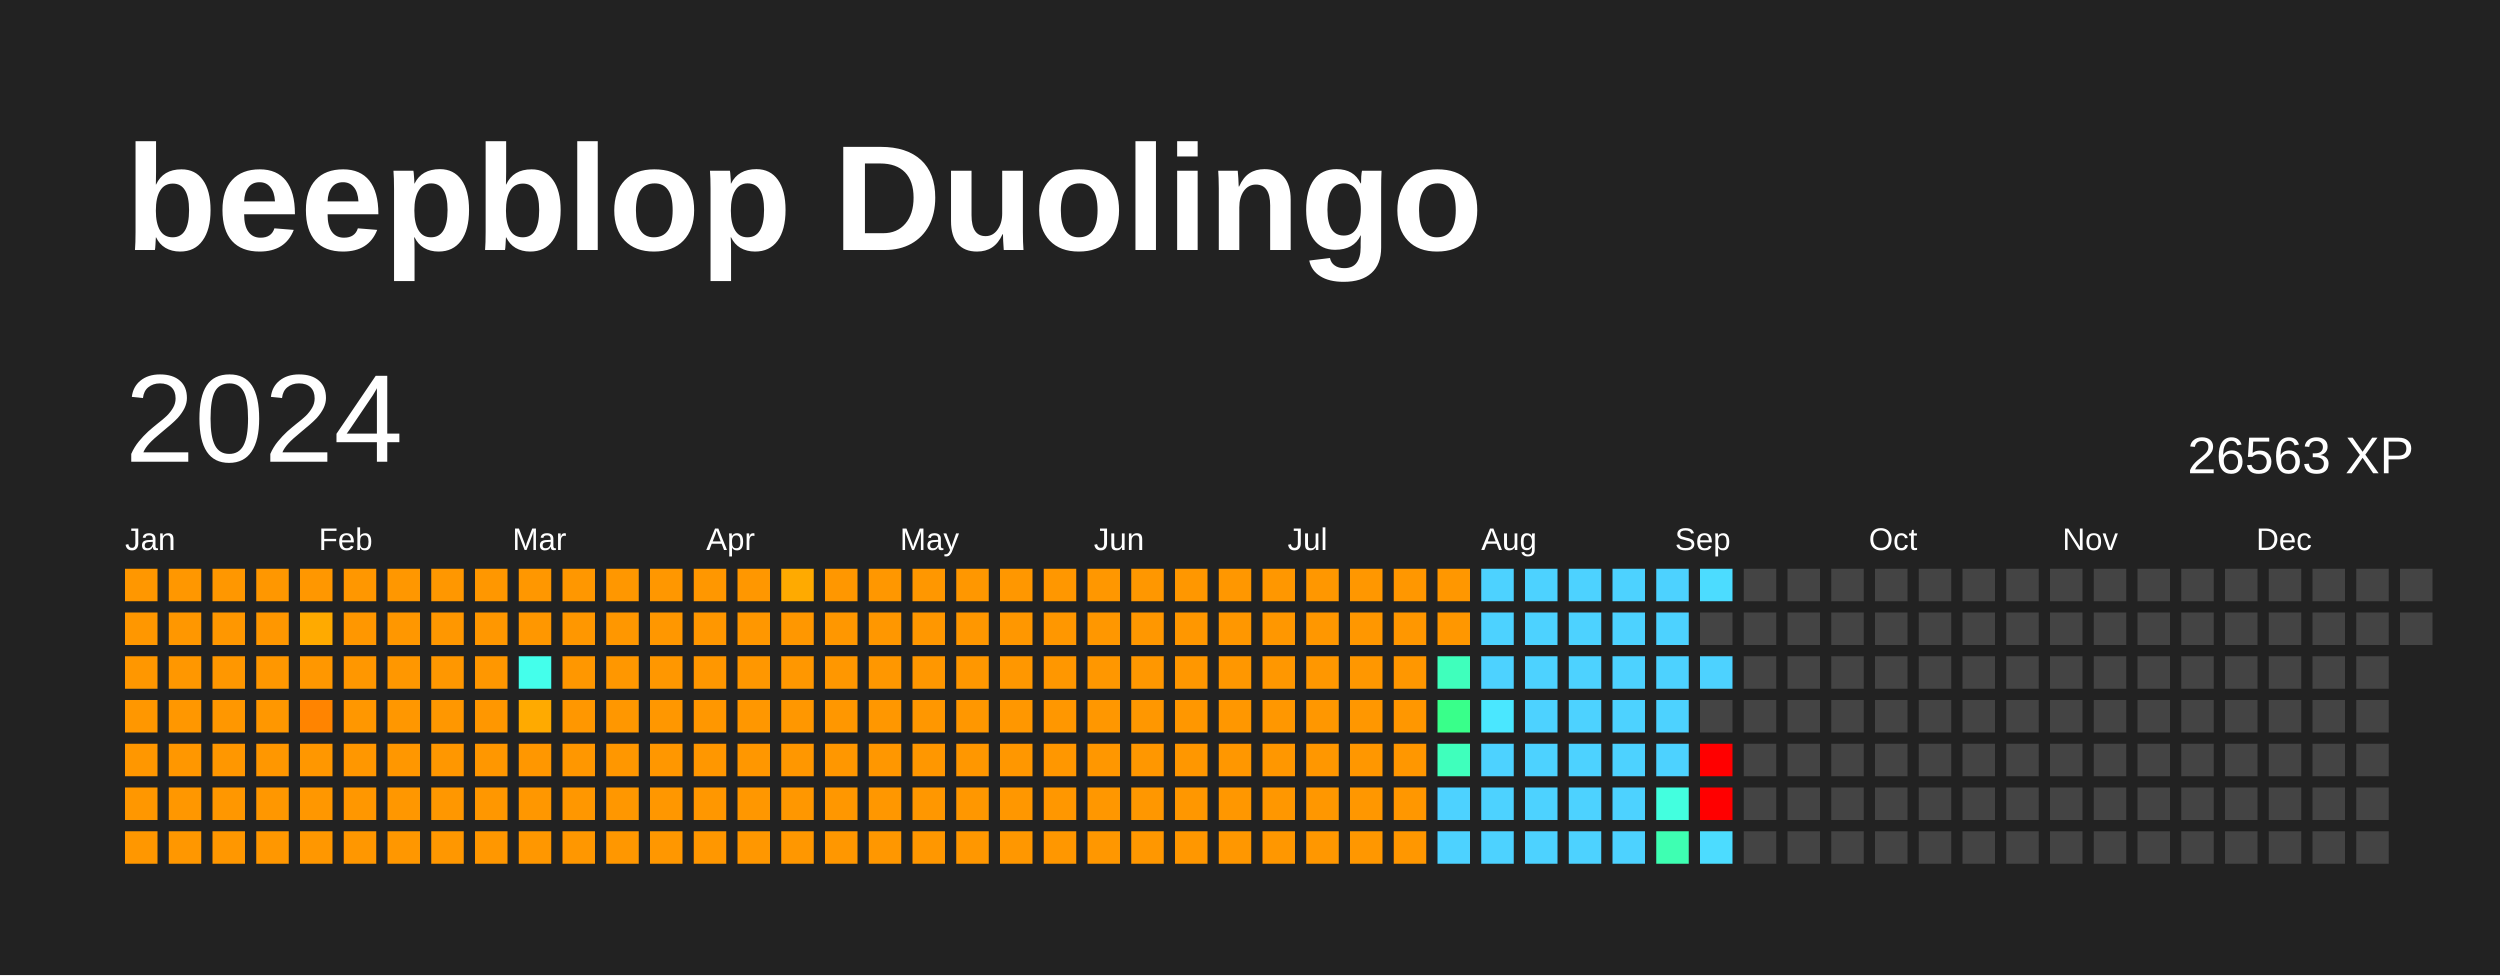
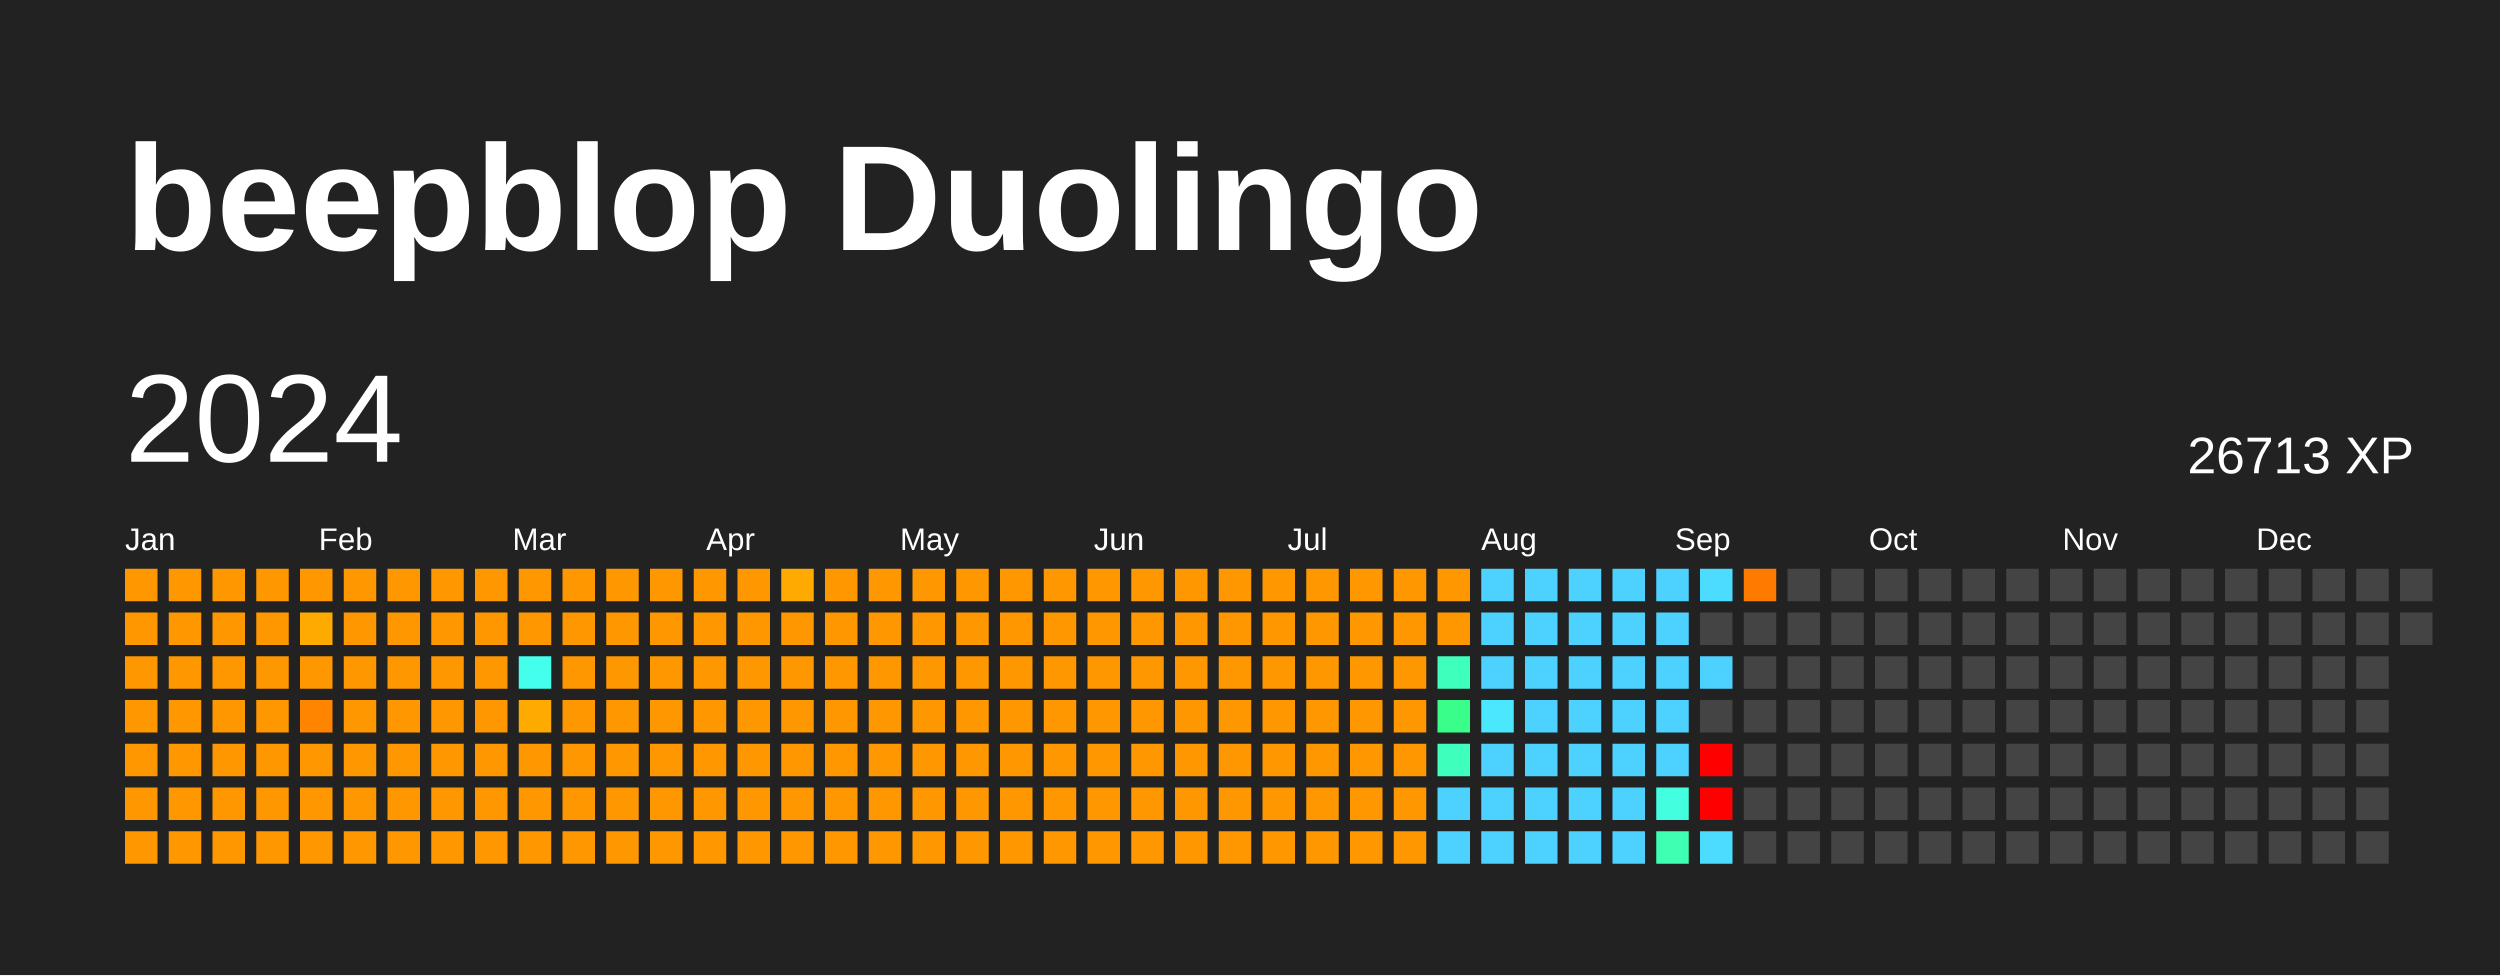
<svg xmlns="http://www.w3.org/2000/svg" baseProfile="full" height="78mm" version="1.1" viewBox="0,0,200,78" width="200mm">
  <defs />
  <rect fill="#222222" height="78" width="200" x="0" y="0" />
  <text fill="#FFFFFF" style="font-size:12px; font-family:Arial; font-weight:bold;" x="10" y="20">beepblop Duolingo</text>
  <text dominant-baseline="hanging" fill="#FFFFFF" style="font-size:10.0px; font-family:Arial;" x="10" y="30">2024</text>
-   <text dominant-baseline="hanging" fill="#FFFFFF" style="font-size:4.125px; font-family:Arial;" x="175" y="35">26563 XP</text>
+   <text dominant-baseline="hanging" fill="#FFFFFF" style="font-size:4.125px; font-family:Arial;" x="175" y="35">26713 XP</text>
  <text fill="#FFFFFF" style="font-size:2.5px; font-family:Arial" x="10.0" y="44">Jan</text>
  <text fill="#FFFFFF" style="font-size:2.5px; font-family:Arial" x="25.5" y="44">Feb</text>
  <text fill="#FFFFFF" style="font-size:2.5px; font-family:Arial" x="41.0" y="44">Mar</text>
  <text fill="#FFFFFF" style="font-size:2.5px; font-family:Arial" x="56.5" y="44">Apr</text>
  <text fill="#FFFFFF" style="font-size:2.5px; font-family:Arial" x="72.0" y="44">May</text>
  <text fill="#FFFFFF" style="font-size:2.5px; font-family:Arial" x="87.5" y="44">Jun</text>
  <text fill="#FFFFFF" style="font-size:2.5px; font-family:Arial" x="103.0" y="44">Jul</text>
  <text fill="#FFFFFF" style="font-size:2.5px; font-family:Arial" x="118.5" y="44">Aug</text>
  <text fill="#FFFFFF" style="font-size:2.5px; font-family:Arial" x="134.0" y="44">Sep</text>
  <text fill="#FFFFFF" style="font-size:2.5px; font-family:Arial" x="149.5" y="44">Oct</text>
  <text fill="#FFFFFF" style="font-size:2.5px; font-family:Arial" x="165.0" y="44">Nov</text>
  <text fill="#FFFFFF" style="font-size:2.5px; font-family:Arial" x="180.5" y="44">Dec</text>
  <rect fill="#ff9700" height="2.6" width="2.6" x="10.0" y="45.5" />
  <rect fill="#ff9700" height="2.6" width="2.6" x="10.0" y="49.0" />
  <rect fill="#ff9700" height="2.6" width="2.6" x="10.0" y="52.5" />
  <rect fill="#ff9700" height="2.6" width="2.6" x="10.0" y="56.0" />
  <rect fill="#ff9700" height="2.6" width="2.6" x="10.0" y="59.5" />
  <rect fill="#ff9700" height="2.6" width="2.6" x="10.0" y="63.0" />
  <rect fill="#ff9700" height="2.6" width="2.6" x="10.0" y="66.5" />
  <rect fill="#ff9700" height="2.6" width="2.6" x="13.5" y="45.5" />
  <rect fill="#ff9700" height="2.6" width="2.6" x="13.5" y="49.0" />
  <rect fill="#ff9700" height="2.6" width="2.6" x="13.5" y="52.5" />
  <rect fill="#ff9700" height="2.6" width="2.6" x="13.5" y="56.0" />
  <rect fill="#ff9700" height="2.6" width="2.6" x="13.5" y="59.5" />
  <rect fill="#ff9700" height="2.6" width="2.6" x="13.5" y="63.0" />
  <rect fill="#ff9700" height="2.6" width="2.6" x="13.5" y="66.5" />
  <rect fill="#ff9700" height="2.6" width="2.6" x="17.0" y="45.5" />
  <rect fill="#ff9700" height="2.6" width="2.6" x="17.0" y="49.0" />
  <rect fill="#ff9700" height="2.6" width="2.6" x="17.0" y="52.5" />
  <rect fill="#ff9700" height="2.6" width="2.6" x="17.0" y="56.0" />
  <rect fill="#ff9700" height="2.6" width="2.6" x="17.0" y="59.5" />
  <rect fill="#ff9700" height="2.6" width="2.6" x="17.0" y="63.0" />
  <rect fill="#ff9700" height="2.6" width="2.6" x="17.0" y="66.5" />
  <rect fill="#ff9700" height="2.6" width="2.6" x="20.5" y="45.5" />
  <rect fill="#ff9700" height="2.6" width="2.6" x="20.5" y="49.0" />
  <rect fill="#ff9700" height="2.6" width="2.6" x="20.5" y="52.5" />
  <rect fill="#ff9700" height="2.6" width="2.6" x="20.5" y="56.0" />
  <rect fill="#ff9700" height="2.6" width="2.6" x="20.5" y="59.5" />
  <rect fill="#ff9700" height="2.6" width="2.6" x="20.5" y="63.0" />
  <rect fill="#ff9700" height="2.6" width="2.6" x="20.5" y="66.5" />
  <rect fill="#ff9700" height="2.6" width="2.6" x="24.0" y="45.5" />
  <rect fill="#ffaa00" height="2.6" width="2.6" x="24.0" y="49.0" />
  <rect fill="#ff9700" height="2.6" width="2.6" x="24.0" y="52.5" />
  <rect fill="#ff8400" height="2.6" width="2.6" x="24.0" y="56.0" />
  <rect fill="#ff9700" height="2.6" width="2.6" x="24.0" y="59.5" />
  <rect fill="#ff9700" height="2.6" width="2.6" x="24.0" y="63.0" />
  <rect fill="#ff9700" height="2.6" width="2.6" x="24.0" y="66.5" />
  <rect fill="#ff9700" height="2.6" width="2.6" x="27.5" y="45.5" />
  <rect fill="#ff9700" height="2.6" width="2.6" x="27.5" y="49.0" />
  <rect fill="#ff9700" height="2.6" width="2.6" x="27.5" y="52.5" />
  <rect fill="#ff9700" height="2.6" width="2.6" x="27.5" y="56.0" />
  <rect fill="#ff9700" height="2.6" width="2.6" x="27.5" y="59.5" />
  <rect fill="#ff9700" height="2.6" width="2.6" x="27.5" y="63.0" />
  <rect fill="#ff9700" height="2.6" width="2.6" x="27.5" y="66.5" />
  <rect fill="#ff9700" height="2.6" width="2.6" x="31.0" y="45.5" />
  <rect fill="#ff9700" height="2.6" width="2.6" x="31.0" y="49.0" />
  <rect fill="#ff9700" height="2.6" width="2.6" x="31.0" y="52.5" />
  <rect fill="#ff9700" height="2.6" width="2.6" x="31.0" y="56.0" />
  <rect fill="#ff9700" height="2.6" width="2.6" x="31.0" y="59.5" />
  <rect fill="#ff9700" height="2.6" width="2.6" x="31.0" y="63.0" />
  <rect fill="#ff9700" height="2.6" width="2.6" x="31.0" y="66.5" />
  <rect fill="#ff9700" height="2.6" width="2.6" x="34.5" y="45.5" />
  <rect fill="#ff9700" height="2.6" width="2.6" x="34.5" y="49.0" />
  <rect fill="#ff9700" height="2.6" width="2.6" x="34.5" y="52.5" />
  <rect fill="#ff9700" height="2.6" width="2.6" x="34.5" y="56.0" />
  <rect fill="#ff9700" height="2.6" width="2.6" x="34.5" y="59.5" />
  <rect fill="#ff9700" height="2.6" width="2.6" x="34.5" y="63.0" />
  <rect fill="#ff9700" height="2.6" width="2.6" x="34.5" y="66.5" />
  <rect fill="#ff9700" height="2.6" width="2.6" x="38.0" y="45.5" />
  <rect fill="#ff9700" height="2.6" width="2.6" x="38.0" y="49.0" />
  <rect fill="#ff9700" height="2.6" width="2.6" x="38.0" y="52.5" />
  <rect fill="#ff9700" height="2.6" width="2.6" x="38.0" y="56.0" />
  <rect fill="#ff9700" height="2.6" width="2.6" x="38.0" y="59.5" />
  <rect fill="#ff9700" height="2.6" width="2.6" x="38.0" y="63.0" />
  <rect fill="#ff9700" height="2.6" width="2.6" x="38.0" y="66.5" />
  <rect fill="#ff9700" height="2.6" width="2.6" x="41.5" y="45.5" />
  <rect fill="#ff9700" height="2.6" width="2.6" x="41.5" y="49.0" />
  <rect fill="#44ffeb" height="2.6" width="2.6" x="41.5" y="52.5" />
  <rect fill="#ffaa00" height="2.6" width="2.6" x="41.5" y="56.0" />
  <rect fill="#ff9700" height="2.6" width="2.6" x="41.5" y="59.5" />
  <rect fill="#ff9700" height="2.6" width="2.6" x="41.5" y="63.0" />
  <rect fill="#ff9700" height="2.6" width="2.6" x="41.5" y="66.5" />
  <rect fill="#ff9700" height="2.6" width="2.6" x="45.0" y="45.5" />
  <rect fill="#ff9700" height="2.6" width="2.6" x="45.0" y="49.0" />
  <rect fill="#ff9700" height="2.6" width="2.6" x="45.0" y="52.5" />
  <rect fill="#ff9700" height="2.6" width="2.6" x="45.0" y="56.0" />
  <rect fill="#ff9700" height="2.6" width="2.6" x="45.0" y="59.5" />
  <rect fill="#ff9700" height="2.6" width="2.6" x="45.0" y="63.0" />
  <rect fill="#ff9700" height="2.6" width="2.6" x="45.0" y="66.5" />
  <rect fill="#ff9700" height="2.6" width="2.6" x="48.5" y="45.5" />
  <rect fill="#ff9700" height="2.6" width="2.6" x="48.5" y="49.0" />
  <rect fill="#ff9700" height="2.6" width="2.6" x="48.5" y="52.5" />
  <rect fill="#ff9700" height="2.6" width="2.6" x="48.5" y="56.0" />
  <rect fill="#ff9700" height="2.6" width="2.6" x="48.5" y="59.5" />
  <rect fill="#ff9700" height="2.6" width="2.6" x="48.5" y="63.0" />
  <rect fill="#ff9700" height="2.6" width="2.6" x="48.5" y="66.5" />
  <rect fill="#ff9700" height="2.6" width="2.6" x="52.0" y="45.5" />
  <rect fill="#ff9700" height="2.6" width="2.6" x="52.0" y="49.0" />
  <rect fill="#ff9700" height="2.6" width="2.6" x="52.0" y="52.5" />
  <rect fill="#ff9700" height="2.6" width="2.6" x="52.0" y="56.0" />
  <rect fill="#ff9700" height="2.6" width="2.6" x="52.0" y="59.5" />
  <rect fill="#ff9700" height="2.6" width="2.6" x="52.0" y="63.0" />
  <rect fill="#ff9700" height="2.6" width="2.6" x="52.0" y="66.5" />
  <rect fill="#ff9700" height="2.6" width="2.6" x="55.5" y="45.5" />
  <rect fill="#ff9700" height="2.6" width="2.6" x="55.5" y="49.0" />
  <rect fill="#ff9700" height="2.6" width="2.6" x="55.5" y="52.5" />
  <rect fill="#ff9700" height="2.6" width="2.6" x="55.5" y="56.0" />
  <rect fill="#ff9700" height="2.6" width="2.6" x="55.5" y="59.5" />
  <rect fill="#ff9700" height="2.6" width="2.6" x="55.5" y="63.0" />
  <rect fill="#ff9700" height="2.6" width="2.6" x="55.5" y="66.5" />
  <rect fill="#ff9700" height="2.6" width="2.6" x="59.0" y="45.5" />
  <rect fill="#ff9700" height="2.6" width="2.6" x="59.0" y="49.0" />
  <rect fill="#ff9700" height="2.6" width="2.6" x="59.0" y="52.5" />
  <rect fill="#ff9700" height="2.6" width="2.6" x="59.0" y="56.0" />
  <rect fill="#ff9700" height="2.6" width="2.6" x="59.0" y="59.5" />
  <rect fill="#ff9700" height="2.6" width="2.6" x="59.0" y="63.0" />
  <rect fill="#ff9700" height="2.6" width="2.6" x="59.0" y="66.5" />
  <rect fill="#ffaa00" height="2.6" width="2.6" x="62.5" y="45.5" />
  <rect fill="#ff9700" height="2.6" width="2.6" x="62.5" y="49.0" />
  <rect fill="#ff9700" height="2.6" width="2.6" x="62.5" y="52.5" />
  <rect fill="#ff9700" height="2.6" width="2.6" x="62.5" y="56.0" />
  <rect fill="#ff9700" height="2.6" width="2.6" x="62.5" y="59.5" />
  <rect fill="#ff9700" height="2.6" width="2.6" x="62.5" y="63.0" />
  <rect fill="#ff9700" height="2.6" width="2.6" x="62.5" y="66.5" />
  <rect fill="#ff9700" height="2.6" width="2.6" x="66.0" y="45.5" />
  <rect fill="#ff9700" height="2.6" width="2.6" x="66.0" y="49.0" />
  <rect fill="#ff9700" height="2.6" width="2.6" x="66.0" y="52.5" />
  <rect fill="#ff9700" height="2.6" width="2.6" x="66.0" y="56.0" />
  <rect fill="#ff9700" height="2.6" width="2.6" x="66.0" y="59.5" />
  <rect fill="#ff9700" height="2.6" width="2.6" x="66.0" y="63.0" />
  <rect fill="#ff9700" height="2.6" width="2.6" x="66.0" y="66.5" />
  <rect fill="#ff9700" height="2.6" width="2.6" x="69.5" y="45.5" />
  <rect fill="#ff9700" height="2.6" width="2.6" x="69.5" y="49.0" />
  <rect fill="#ff9700" height="2.6" width="2.6" x="69.5" y="52.5" />
  <rect fill="#ff9700" height="2.6" width="2.6" x="69.5" y="56.0" />
  <rect fill="#ff9700" height="2.6" width="2.6" x="69.5" y="59.5" />
  <rect fill="#ff9700" height="2.6" width="2.6" x="69.5" y="63.0" />
  <rect fill="#ff9700" height="2.6" width="2.6" x="69.5" y="66.5" />
  <rect fill="#ff9700" height="2.6" width="2.6" x="73.0" y="45.5" />
  <rect fill="#ff9700" height="2.6" width="2.6" x="73.0" y="49.0" />
  <rect fill="#ff9700" height="2.6" width="2.6" x="73.0" y="52.5" />
  <rect fill="#ff9700" height="2.6" width="2.6" x="73.0" y="56.0" />
  <rect fill="#ff9700" height="2.6" width="2.6" x="73.0" y="59.5" />
  <rect fill="#ff9700" height="2.6" width="2.6" x="73.0" y="63.0" />
  <rect fill="#ff9700" height="2.6" width="2.6" x="73.0" y="66.5" />
  <rect fill="#ff9700" height="2.6" width="2.6" x="76.5" y="45.5" />
  <rect fill="#ff9700" height="2.6" width="2.6" x="76.5" y="49.0" />
  <rect fill="#ff9700" height="2.6" width="2.6" x="76.5" y="52.5" />
  <rect fill="#ff9700" height="2.6" width="2.6" x="76.5" y="56.0" />
  <rect fill="#ff9700" height="2.6" width="2.6" x="76.5" y="59.5" />
  <rect fill="#ff9700" height="2.6" width="2.6" x="76.5" y="63.0" />
  <rect fill="#ff9700" height="2.6" width="2.6" x="76.5" y="66.5" />
  <rect fill="#ff9700" height="2.6" width="2.6" x="80.0" y="45.5" />
  <rect fill="#ff9700" height="2.6" width="2.6" x="80.0" y="49.0" />
  <rect fill="#ff9700" height="2.6" width="2.6" x="80.0" y="52.5" />
  <rect fill="#ff9700" height="2.6" width="2.6" x="80.0" y="56.0" />
  <rect fill="#ff9700" height="2.6" width="2.6" x="80.0" y="59.5" />
  <rect fill="#ff9700" height="2.6" width="2.6" x="80.0" y="63.0" />
  <rect fill="#ff9700" height="2.6" width="2.6" x="80.0" y="66.5" />
  <rect fill="#ff9700" height="2.6" width="2.6" x="83.5" y="45.5" />
  <rect fill="#ff9700" height="2.6" width="2.6" x="83.5" y="49.0" />
  <rect fill="#ff9700" height="2.6" width="2.6" x="83.5" y="52.5" />
  <rect fill="#ff9700" height="2.6" width="2.6" x="83.5" y="56.0" />
  <rect fill="#ff9700" height="2.6" width="2.6" x="83.5" y="59.5" />
  <rect fill="#ff9700" height="2.6" width="2.6" x="83.5" y="63.0" />
  <rect fill="#ff9700" height="2.6" width="2.6" x="83.5" y="66.5" />
  <rect fill="#ff9700" height="2.6" width="2.6" x="87.0" y="45.5" />
  <rect fill="#ff9700" height="2.6" width="2.6" x="87.0" y="49.0" />
  <rect fill="#ff9700" height="2.6" width="2.6" x="87.0" y="52.5" />
  <rect fill="#ff9700" height="2.6" width="2.6" x="87.0" y="56.0" />
  <rect fill="#ff9700" height="2.6" width="2.6" x="87.0" y="59.5" />
  <rect fill="#ff9700" height="2.6" width="2.6" x="87.0" y="63.0" />
  <rect fill="#ff9700" height="2.6" width="2.6" x="87.0" y="66.5" />
  <rect fill="#ff9700" height="2.6" width="2.6" x="90.5" y="45.5" />
  <rect fill="#ff9700" height="2.6" width="2.6" x="90.5" y="49.0" />
  <rect fill="#ff9700" height="2.6" width="2.6" x="90.5" y="52.5" />
  <rect fill="#ff9700" height="2.6" width="2.6" x="90.5" y="56.0" />
  <rect fill="#ff9700" height="2.6" width="2.6" x="90.5" y="59.5" />
  <rect fill="#ff9700" height="2.6" width="2.6" x="90.5" y="63.0" />
  <rect fill="#ff9700" height="2.6" width="2.6" x="90.5" y="66.5" />
  <rect fill="#ff9700" height="2.6" width="2.6" x="94.0" y="45.5" />
  <rect fill="#ff9700" height="2.6" width="2.6" x="94.0" y="49.0" />
  <rect fill="#ff9700" height="2.6" width="2.6" x="94.0" y="52.5" />
  <rect fill="#ff9700" height="2.6" width="2.6" x="94.0" y="56.0" />
  <rect fill="#ff9700" height="2.6" width="2.6" x="94.0" y="59.5" />
  <rect fill="#ff9700" height="2.6" width="2.6" x="94.0" y="63.0" />
  <rect fill="#ff9700" height="2.6" width="2.6" x="94.0" y="66.5" />
  <rect fill="#ff9700" height="2.6" width="2.6" x="97.5" y="45.5" />
  <rect fill="#ff9700" height="2.6" width="2.6" x="97.5" y="49.0" />
  <rect fill="#ff9700" height="2.6" width="2.6" x="97.5" y="52.5" />
  <rect fill="#ff9700" height="2.6" width="2.6" x="97.5" y="56.0" />
  <rect fill="#ff9700" height="2.6" width="2.6" x="97.5" y="59.5" />
  <rect fill="#ff9700" height="2.6" width="2.6" x="97.5" y="63.0" />
  <rect fill="#ff9700" height="2.6" width="2.6" x="97.5" y="66.5" />
  <rect fill="#ff9700" height="2.6" width="2.6" x="101.0" y="45.5" />
  <rect fill="#ff9700" height="2.6" width="2.6" x="101.0" y="49.0" />
  <rect fill="#ff9700" height="2.6" width="2.6" x="101.0" y="52.5" />
  <rect fill="#ff9700" height="2.6" width="2.6" x="101.0" y="56.0" />
  <rect fill="#ff9700" height="2.6" width="2.6" x="101.0" y="59.5" />
  <rect fill="#ff9700" height="2.6" width="2.6" x="101.0" y="63.0" />
  <rect fill="#ff9700" height="2.6" width="2.6" x="101.0" y="66.5" />
  <rect fill="#ff9700" height="2.6" width="2.6" x="104.5" y="45.5" />
  <rect fill="#ff9700" height="2.6" width="2.6" x="104.5" y="49.0" />
  <rect fill="#ff9700" height="2.6" width="2.6" x="104.5" y="52.5" />
  <rect fill="#ff9700" height="2.6" width="2.6" x="104.5" y="56.0" />
  <rect fill="#ff9700" height="2.6" width="2.6" x="104.5" y="59.5" />
  <rect fill="#ff9700" height="2.6" width="2.6" x="104.5" y="63.0" />
  <rect fill="#ff9700" height="2.6" width="2.6" x="104.5" y="66.5" />
  <rect fill="#ff9700" height="2.6" width="2.6" x="108.0" y="45.5" />
  <rect fill="#ff9700" height="2.6" width="2.6" x="108.0" y="49.0" />
  <rect fill="#ff9700" height="2.6" width="2.6" x="108.0" y="52.5" />
  <rect fill="#ff9700" height="2.6" width="2.6" x="108.0" y="56.0" />
  <rect fill="#ff9700" height="2.6" width="2.6" x="108.0" y="59.5" />
  <rect fill="#ff9700" height="2.6" width="2.6" x="108.0" y="63.0" />
  <rect fill="#ff9700" height="2.6" width="2.6" x="108.0" y="66.5" />
  <rect fill="#ff9700" height="2.6" width="2.6" x="111.5" y="45.5" />
  <rect fill="#ff9700" height="2.6" width="2.6" x="111.5" y="49.0" />
  <rect fill="#ff9700" height="2.6" width="2.6" x="111.5" y="52.5" />
  <rect fill="#ff9700" height="2.6" width="2.6" x="111.5" y="56.0" />
  <rect fill="#ff9700" height="2.6" width="2.6" x="111.5" y="59.5" />
  <rect fill="#ff9700" height="2.6" width="2.6" x="111.5" y="63.0" />
  <rect fill="#ff9700" height="2.6" width="2.6" x="111.5" y="66.5" />
  <rect fill="#ff9700" height="2.6" width="2.6" x="115.0" y="45.5" />
  <rect fill="#ff9700" height="2.6" width="2.6" x="115.0" y="49.0" />
  <rect fill="#3fffbc" height="2.6" width="2.6" x="115.0" y="52.5" />
  <rect fill="#39ff8a" height="2.6" width="2.6" x="115.0" y="56.0" />
  <rect fill="#3fffbc" height="2.6" width="2.6" x="115.0" y="59.5" />
  <rect fill="#4dd2ff" height="2.6" width="2.6" x="115.0" y="63.0" />
  <rect fill="#4dd2ff" height="2.6" width="2.6" x="115.0" y="66.5" />
  <rect fill="#4dd2ff" height="2.6" width="2.6" x="118.5" y="45.5" />
  <rect fill="#4dd2ff" height="2.6" width="2.6" x="118.5" y="49.0" />
  <rect fill="#4dd2ff" height="2.6" width="2.6" x="118.5" y="52.5" />
  <rect fill="#4ae7ff" height="2.6" width="2.6" x="118.5" y="56.0" />
  <rect fill="#4dd2ff" height="2.6" width="2.6" x="118.5" y="59.5" />
  <rect fill="#4dd2ff" height="2.6" width="2.6" x="118.5" y="63.0" />
  <rect fill="#4dd2ff" height="2.6" width="2.6" x="118.5" y="66.5" />
  <rect fill="#4dd2ff" height="2.6" width="2.6" x="122.0" y="45.5" />
  <rect fill="#4dd2ff" height="2.6" width="2.6" x="122.0" y="49.0" />
  <rect fill="#4dd2ff" height="2.6" width="2.6" x="122.0" y="52.5" />
  <rect fill="#4dd2ff" height="2.6" width="2.6" x="122.0" y="56.0" />
  <rect fill="#4dd2ff" height="2.6" width="2.6" x="122.0" y="59.5" />
  <rect fill="#4dd2ff" height="2.6" width="2.6" x="122.0" y="63.0" />
  <rect fill="#4dd2ff" height="2.6" width="2.6" x="122.0" y="66.5" />
  <rect fill="#4dd2ff" height="2.6" width="2.6" x="125.5" y="45.5" />
  <rect fill="#4dd2ff" height="2.6" width="2.6" x="125.5" y="49.0" />
  <rect fill="#4dd2ff" height="2.6" width="2.6" x="125.5" y="52.5" />
  <rect fill="#4dd2ff" height="2.6" width="2.6" x="125.5" y="56.0" />
  <rect fill="#4dd2ff" height="2.6" width="2.6" x="125.5" y="59.5" />
  <rect fill="#4dd2ff" height="2.6" width="2.6" x="125.5" y="63.0" />
  <rect fill="#4dd2ff" height="2.6" width="2.6" x="125.5" y="66.5" />
  <rect fill="#4dd2ff" height="2.6" width="2.6" x="129.0" y="45.5" />
  <rect fill="#4dd2ff" height="2.6" width="2.6" x="129.0" y="49.0" />
  <rect fill="#4dd2ff" height="2.6" width="2.6" x="129.0" y="52.5" />
  <rect fill="#4dd2ff" height="2.6" width="2.6" x="129.0" y="56.0" />
  <rect fill="#4dd2ff" height="2.6" width="2.6" x="129.0" y="59.5" />
  <rect fill="#4dd2ff" height="2.6" width="2.6" x="129.0" y="63.0" />
  <rect fill="#4dd2ff" height="2.6" width="2.6" x="129.0" y="66.5" />
  <rect fill="#4dd2ff" height="2.6" width="2.6" x="132.5" y="45.5" />
  <rect fill="#4dd2ff" height="2.6" width="2.6" x="132.5" y="49.0" />
  <rect fill="#4dd2ff" height="2.6" width="2.6" x="132.5" y="52.5" />
  <rect fill="#4dd2ff" height="2.6" width="2.6" x="132.5" y="56.0" />
  <rect fill="#4dd2ff" height="2.6" width="2.6" x="132.5" y="59.5" />
  <rect fill="#43ffdf" height="2.6" width="2.6" x="132.5" y="63.0" />
  <rect fill="#3effb2" height="2.6" width="2.6" x="132.5" y="66.5" />
  <rect fill="#4cdcff" height="2.6" width="2.6" x="136.0" y="45.5" />
  <rect fill="#444444" height="2.6" width="2.6" x="136.0" y="49.0" />
  <rect fill="#4dd2ff" height="2.6" width="2.6" x="136.0" y="52.5" />
  <rect fill="#444444" height="2.6" width="2.6" x="136.0" y="56.0" />
  <rect fill="red" height="2.6" width="2.6" x="136.0" y="59.5" />
  <rect fill="red" height="2.6" width="2.6" x="136.0" y="63.0" />
  <rect fill="#4cdcff" height="2.6" width="2.6" x="136.0" y="66.5" />
-   <rect fill="#444444" height="2.6" width="2.6" x="139.5" y="45.5" />
+   <rect fill="#ff7b00" height="2.6" width="2.6" x="139.5" y="45.5" />
  <rect fill="#444444" height="2.6" width="2.6" x="139.5" y="49.0" />
  <rect fill="#444444" height="2.6" width="2.6" x="139.5" y="52.5" />
  <rect fill="#444444" height="2.6" width="2.6" x="139.5" y="56.0" />
  <rect fill="#444444" height="2.6" width="2.6" x="139.5" y="59.5" />
  <rect fill="#444444" height="2.6" width="2.6" x="139.5" y="63.0" />
  <rect fill="#444444" height="2.6" width="2.6" x="139.5" y="66.5" />
  <rect fill="#444444" height="2.6" width="2.6" x="143.0" y="45.5" />
  <rect fill="#444444" height="2.6" width="2.6" x="143.0" y="49.0" />
  <rect fill="#444444" height="2.6" width="2.6" x="143.0" y="52.5" />
  <rect fill="#444444" height="2.6" width="2.6" x="143.0" y="56.0" />
  <rect fill="#444444" height="2.6" width="2.6" x="143.0" y="59.5" />
  <rect fill="#444444" height="2.6" width="2.6" x="143.0" y="63.0" />
  <rect fill="#444444" height="2.6" width="2.6" x="143.0" y="66.5" />
  <rect fill="#444444" height="2.6" width="2.6" x="146.5" y="45.5" />
  <rect fill="#444444" height="2.6" width="2.6" x="146.5" y="49.0" />
  <rect fill="#444444" height="2.6" width="2.6" x="146.5" y="52.5" />
  <rect fill="#444444" height="2.6" width="2.6" x="146.5" y="56.0" />
  <rect fill="#444444" height="2.6" width="2.6" x="146.5" y="59.5" />
  <rect fill="#444444" height="2.6" width="2.6" x="146.5" y="63.0" />
  <rect fill="#444444" height="2.6" width="2.6" x="146.5" y="66.5" />
  <rect fill="#444444" height="2.6" width="2.6" x="150.0" y="45.5" />
  <rect fill="#444444" height="2.6" width="2.6" x="150.0" y="49.0" />
  <rect fill="#444444" height="2.6" width="2.6" x="150.0" y="52.5" />
  <rect fill="#444444" height="2.6" width="2.6" x="150.0" y="56.0" />
  <rect fill="#444444" height="2.6" width="2.6" x="150.0" y="59.5" />
  <rect fill="#444444" height="2.6" width="2.6" x="150.0" y="63.0" />
  <rect fill="#444444" height="2.6" width="2.6" x="150.0" y="66.5" />
  <rect fill="#444444" height="2.6" width="2.6" x="153.5" y="45.5" />
  <rect fill="#444444" height="2.6" width="2.6" x="153.5" y="49.0" />
  <rect fill="#444444" height="2.6" width="2.6" x="153.5" y="52.5" />
  <rect fill="#444444" height="2.6" width="2.6" x="153.5" y="56.0" />
  <rect fill="#444444" height="2.6" width="2.6" x="153.5" y="59.5" />
  <rect fill="#444444" height="2.6" width="2.6" x="153.5" y="63.0" />
  <rect fill="#444444" height="2.6" width="2.6" x="153.5" y="66.5" />
  <rect fill="#444444" height="2.6" width="2.6" x="157.0" y="45.5" />
  <rect fill="#444444" height="2.6" width="2.6" x="157.0" y="49.0" />
  <rect fill="#444444" height="2.6" width="2.6" x="157.0" y="52.5" />
  <rect fill="#444444" height="2.6" width="2.6" x="157.0" y="56.0" />
  <rect fill="#444444" height="2.6" width="2.6" x="157.0" y="59.5" />
  <rect fill="#444444" height="2.6" width="2.6" x="157.0" y="63.0" />
  <rect fill="#444444" height="2.6" width="2.6" x="157.0" y="66.5" />
  <rect fill="#444444" height="2.6" width="2.6" x="160.5" y="45.5" />
  <rect fill="#444444" height="2.6" width="2.6" x="160.5" y="49.0" />
  <rect fill="#444444" height="2.6" width="2.6" x="160.5" y="52.5" />
  <rect fill="#444444" height="2.6" width="2.6" x="160.5" y="56.0" />
  <rect fill="#444444" height="2.6" width="2.6" x="160.5" y="59.5" />
  <rect fill="#444444" height="2.6" width="2.6" x="160.5" y="63.0" />
  <rect fill="#444444" height="2.6" width="2.6" x="160.5" y="66.5" />
  <rect fill="#444444" height="2.6" width="2.6" x="164.0" y="45.5" />
  <rect fill="#444444" height="2.6" width="2.6" x="164.0" y="49.0" />
  <rect fill="#444444" height="2.6" width="2.6" x="164.0" y="52.5" />
  <rect fill="#444444" height="2.6" width="2.6" x="164.0" y="56.0" />
  <rect fill="#444444" height="2.6" width="2.6" x="164.0" y="59.5" />
  <rect fill="#444444" height="2.6" width="2.6" x="164.0" y="63.0" />
  <rect fill="#444444" height="2.6" width="2.6" x="164.0" y="66.5" />
  <rect fill="#444444" height="2.6" width="2.6" x="167.5" y="45.5" />
  <rect fill="#444444" height="2.6" width="2.6" x="167.5" y="49.0" />
  <rect fill="#444444" height="2.6" width="2.6" x="167.5" y="52.5" />
  <rect fill="#444444" height="2.6" width="2.6" x="167.5" y="56.0" />
  <rect fill="#444444" height="2.6" width="2.6" x="167.5" y="59.5" />
  <rect fill="#444444" height="2.6" width="2.6" x="167.5" y="63.0" />
  <rect fill="#444444" height="2.6" width="2.6" x="167.5" y="66.5" />
  <rect fill="#444444" height="2.6" width="2.6" x="171.0" y="45.5" />
  <rect fill="#444444" height="2.6" width="2.6" x="171.0" y="49.0" />
  <rect fill="#444444" height="2.6" width="2.6" x="171.0" y="52.5" />
  <rect fill="#444444" height="2.6" width="2.6" x="171.0" y="56.0" />
  <rect fill="#444444" height="2.6" width="2.6" x="171.0" y="59.5" />
  <rect fill="#444444" height="2.6" width="2.6" x="171.0" y="63.0" />
  <rect fill="#444444" height="2.6" width="2.6" x="171.0" y="66.5" />
  <rect fill="#444444" height="2.6" width="2.6" x="174.5" y="45.5" />
  <rect fill="#444444" height="2.6" width="2.6" x="174.5" y="49.0" />
  <rect fill="#444444" height="2.6" width="2.6" x="174.5" y="52.5" />
  <rect fill="#444444" height="2.6" width="2.6" x="174.5" y="56.0" />
  <rect fill="#444444" height="2.6" width="2.6" x="174.5" y="59.5" />
  <rect fill="#444444" height="2.6" width="2.6" x="174.5" y="63.0" />
  <rect fill="#444444" height="2.6" width="2.6" x="174.5" y="66.5" />
  <rect fill="#444444" height="2.6" width="2.6" x="178.0" y="45.5" />
  <rect fill="#444444" height="2.6" width="2.6" x="178.0" y="49.0" />
  <rect fill="#444444" height="2.6" width="2.6" x="178.0" y="52.5" />
  <rect fill="#444444" height="2.6" width="2.6" x="178.0" y="56.0" />
  <rect fill="#444444" height="2.6" width="2.6" x="178.0" y="59.5" />
  <rect fill="#444444" height="2.6" width="2.6" x="178.0" y="63.0" />
  <rect fill="#444444" height="2.6" width="2.6" x="178.0" y="66.5" />
  <rect fill="#444444" height="2.6" width="2.6" x="181.5" y="45.5" />
  <rect fill="#444444" height="2.6" width="2.6" x="181.5" y="49.0" />
  <rect fill="#444444" height="2.6" width="2.6" x="181.5" y="52.5" />
  <rect fill="#444444" height="2.6" width="2.6" x="181.5" y="56.0" />
  <rect fill="#444444" height="2.6" width="2.6" x="181.5" y="59.5" />
  <rect fill="#444444" height="2.6" width="2.6" x="181.5" y="63.0" />
  <rect fill="#444444" height="2.6" width="2.6" x="181.5" y="66.5" />
  <rect fill="#444444" height="2.6" width="2.6" x="185.0" y="45.5" />
  <rect fill="#444444" height="2.6" width="2.6" x="185.0" y="49.0" />
  <rect fill="#444444" height="2.6" width="2.6" x="185.0" y="52.5" />
  <rect fill="#444444" height="2.6" width="2.6" x="185.0" y="56.0" />
  <rect fill="#444444" height="2.6" width="2.6" x="185.0" y="59.5" />
  <rect fill="#444444" height="2.6" width="2.6" x="185.0" y="63.0" />
  <rect fill="#444444" height="2.6" width="2.6" x="185.0" y="66.5" />
  <rect fill="#444444" height="2.6" width="2.6" x="188.5" y="45.5" />
  <rect fill="#444444" height="2.6" width="2.6" x="188.5" y="49.0" />
  <rect fill="#444444" height="2.6" width="2.6" x="188.5" y="52.5" />
  <rect fill="#444444" height="2.6" width="2.6" x="188.5" y="56.0" />
  <rect fill="#444444" height="2.6" width="2.6" x="188.5" y="59.5" />
  <rect fill="#444444" height="2.6" width="2.6" x="188.5" y="63.0" />
  <rect fill="#444444" height="2.6" width="2.6" x="188.5" y="66.5" />
  <rect fill="#444444" height="2.6" width="2.6" x="192.0" y="45.5" />
  <rect fill="#444444" height="2.6" width="2.6" x="192.0" y="49.0" />
</svg>
